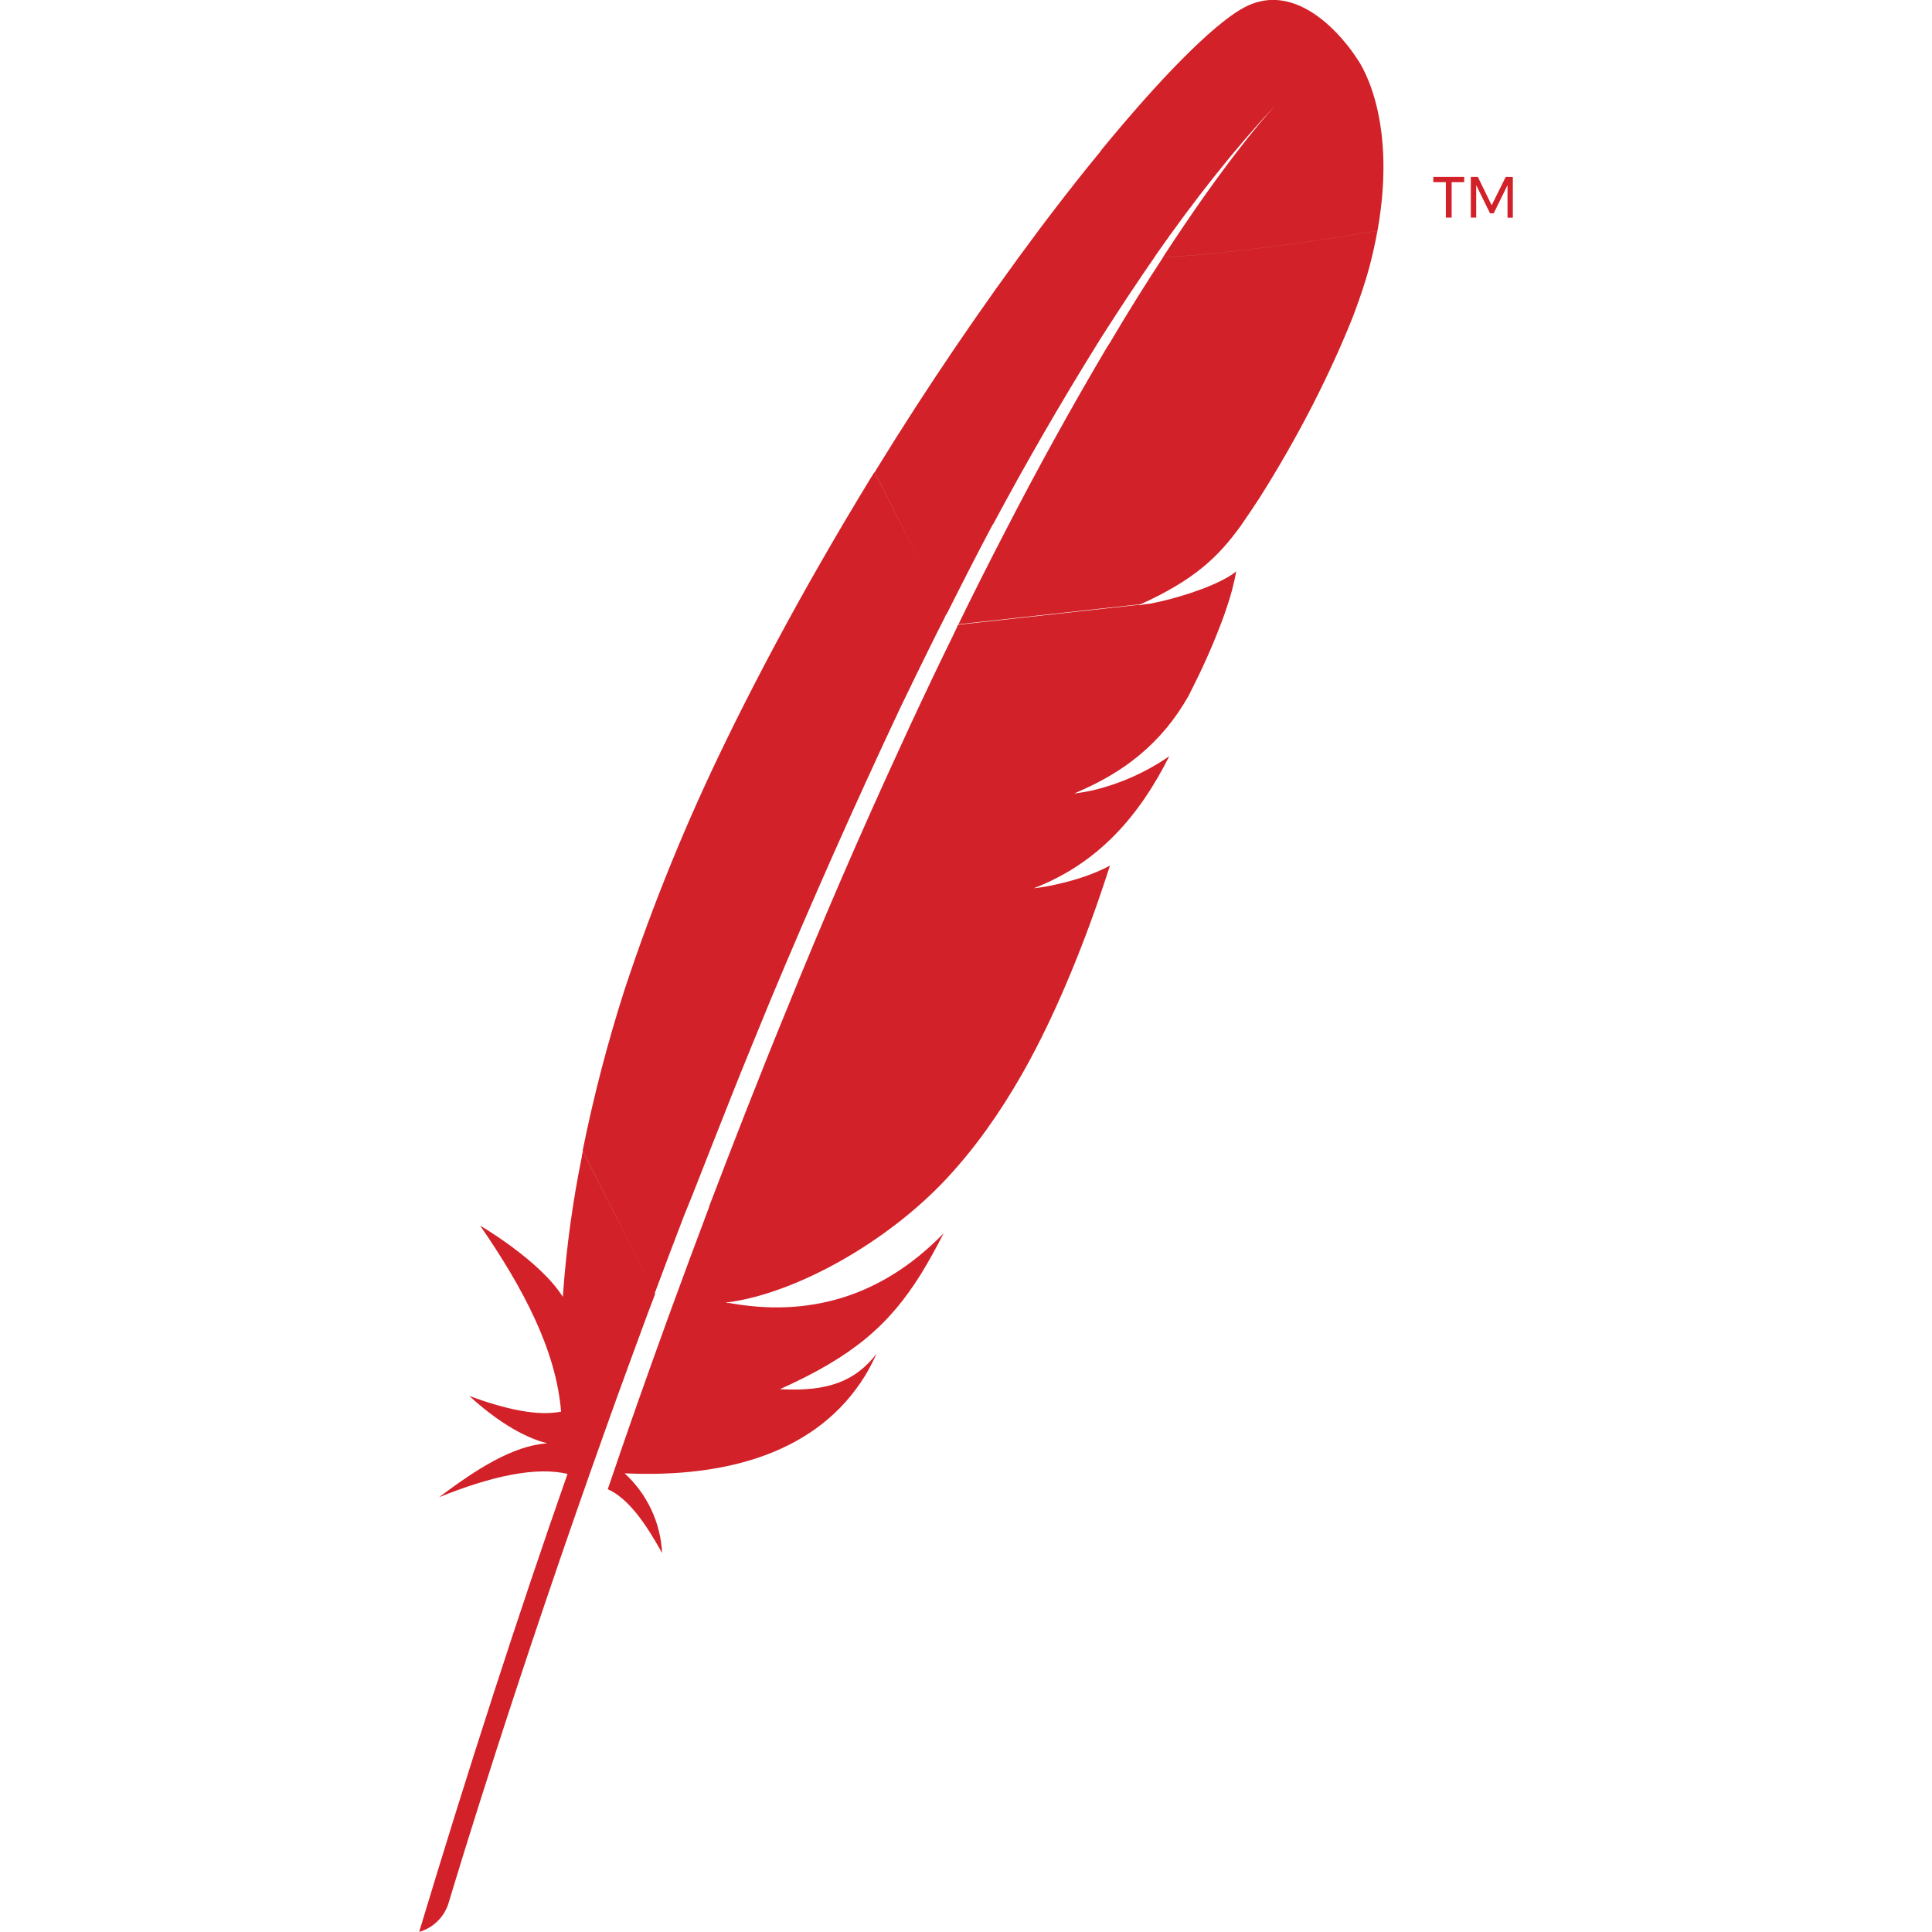
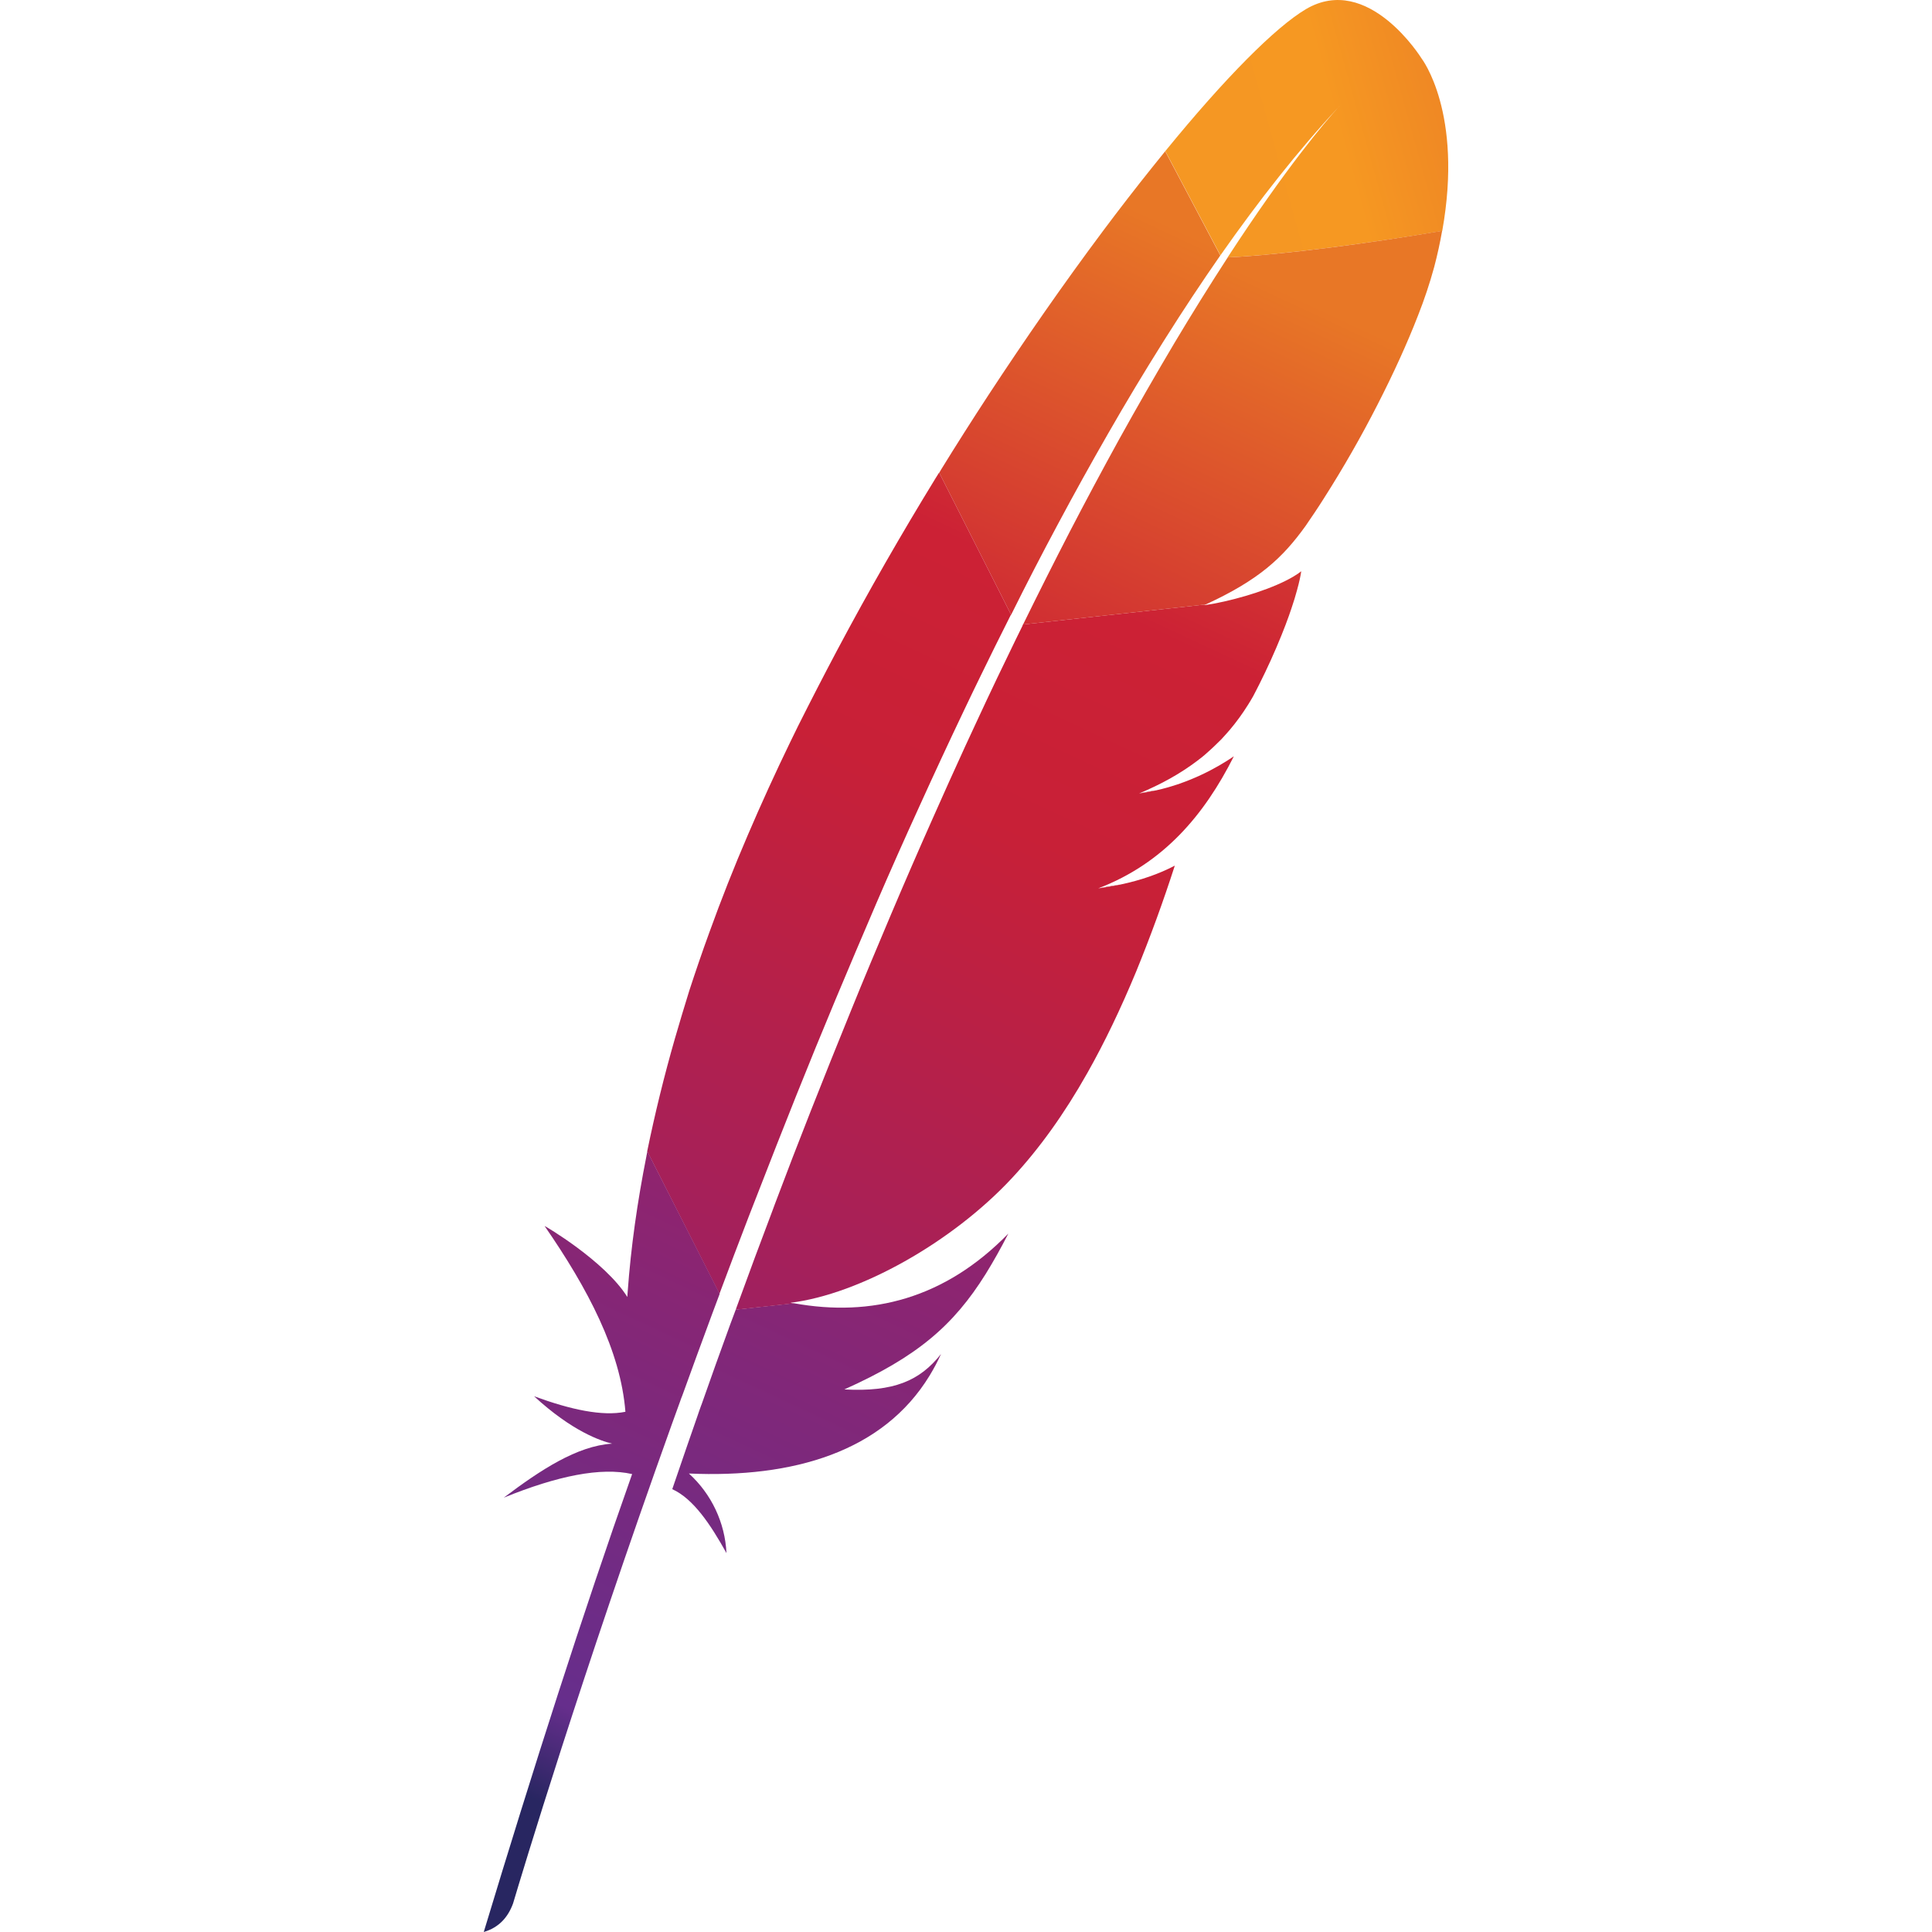
- <svg xmlns="http://www.w3.org/2000/svg" role="img" viewBox="0 0 24 24" fill="#D22128">
-   <path d="M17.805 2.197v.066h.156v.44h.072v-.44h.156v-.066zm.9 0l-.175.353-.172-.353h-.087v.506h.067V2.3l.172.35h.045l.172-.35v.404h.066v-.506zm-4.257 1c-.204.31-.424.66-.66 1.06l-.04.062a44.457 44.457 0 00-1.265 2.29c-.187.36-.38.742-.577 1.146l2.267-.25c.66-.302.955-.578 1.242-.976a15.5 15.5 0 00.23-.342c.23-.363.46-.763.663-1.16.197-.386.37-.767.505-1.11.083-.22.15-.422.198-.6.042-.158.074-.307.1-.45-.884.15-1.965.295-2.668.33zM11.894 7.78l-.077.16c-.078.16-.157.32-.236.488-.086.18-.172.364-.26.552l-.132.287a75.265 75.265 0 00-1.427 3.3c-.163.397-.327.807-.493 1.23-.15.38-.297.765-.45 1.164l-.02.06c-.15.396-.3.802-.453 1.22l-.01.027.72-.08a.213.213 0 01-.042-.006c.863-.106 2.01-.75 2.75-1.547.342-.367.652-.8.94-1.306.213-.377.413-.795.604-1.258.168-.405.328-.843.48-1.318-.196.105-.423.18-.673.235a2.184 2.184 0 01-.273.046c.806-.31 1.314-.905 1.683-1.64a2.816 2.816 0 01-.968.428c-.06.012-.116.022-.174.03l-.043.006h.002c.278-.118.514-.248.718-.403a2.571 2.571 0 00.637-.698l.063-.104.077-.154a8.107 8.107 0 00.367-.85l.03-.088a3.04 3.04 0 00.123-.463.733.733 0 01-.094.065c-.243.145-.66.277-.996.34l.663-.074-.664.073h-.017l-.1.017c.006-.003.01-.006.017-.008l-2.265.25-.013.022zM8.27 16.45c-.117.323-.236.654-.355.992l-.005.015c-.016.046-.032.094-.05.142-.08.227-.15.432-.31.9.264.12.475.435.675.793a1.44 1.44 0 00-.466-.99c1.293.06 2.41-.27 2.99-1.217.05-.084.096-.173.14-.268-.26.333-.59.474-1.2.44 0 0-.004 0-.005.002l.004-.002c.9-.404 1.354-.79 1.754-1.433.094-.153.186-.32.28-.503-.788.81-1.702 1.04-2.664.865l-.72.078a6.43 6.43 0 00-.067.183zM15.42.112c-.376.222-1 .85-1.748 1.763l.686 1.294c.48-.687.97-1.307 1.462-1.836l.058-.062c-.02.02-.04.04-.057.062-.16.176-.644.74-1.375 1.863.703-.035 1.784-.18 2.666-.33.262-1.47-.258-2.142-.258-2.142s-.66-1.07-1.436-.61zm-3.084 6.402a40.253 40.253 0 011.306-2.26l.04-.064c.224-.352.45-.693.677-1.02l-.685-1.293-.157.192c-.197.245-.403.51-.613.79a39.853 39.853 0 00-2.016 2.97l-.022.038.893 1.763c.19-.378.38-.752.575-1.118zm-3.73 8.32c.158-.406.319-.81.483-1.225.156-.394.32-.79.484-1.19a91.133 91.133 0 011.6-3.604l.205-.424c.12-.243.237-.485.36-.724a.125.125 0 01.02-.04l-.895-1.763-.044.07c-.207.34-.414.687-.617 1.042a38.056 38.056 0 00-1.092 2.04l-.094.193a24.573 24.573 0 00-1.258 3.087 18.492 18.492 0 00-.52 1.997l.896 1.77c.117-.317.24-.638.364-.963zm-1.376-.476a13.38 13.38 0 00-.234 1.692c0 .02-.004.04-.005.06-.28-.45-1.03-.888-1.026-.884.537.778.944 1.55 1.005 2.31-.29.058-.684-.027-1.14-.195.475.436.83.556.97.588-.434.03-.89.328-1.346.67.668-.27 1.21-.38 1.596-.29-.61 1.74-1.23 3.655-1.843 5.69a.538.538 0 00.364-.354c.11-.368.84-2.786 1.978-5.965l.097-.27.028-.078c.12-.332.246-.672.374-1.02l.09-.237v-.004L7.24 14.3c-.003.02-.01.04-.012.06z" />
+ <svg xmlns="http://www.w3.org/2000/svg" viewBox="0 0 128 128">
+   <path fill="url(#a)" d="M86.522.606c-2.007 1.185-5.348 4.54-9.318 9.407l3.652 6.903c2.57-3.666 5.177-6.977 7.807-9.8l.304-.325-.304.326c-.852.933-3.437 3.955-7.333 9.94 3.755-.185 9.518-.956 14.222-1.756 1.407-7.844-1.37-11.429-1.37-11.429S90.654-1.83 86.521.606Z" />
+   <path fill="#BD202E" d="M74.234 58.596c-.467.081-.94.17-1.437.252 0 0-.007 0-.007.007l.74-.111c.23-.052.467-.096.704-.148Z" />
+   <path fill="#BD202E" d="M74.234 58.596c-.467.081-.94.17-1.437.252 0 0-.007 0-.007.007l.74-.111c.23-.052.467-.096.704-.148Z" opacity=".35" />
+   <path fill="#BD202E" d="M75.456 52.559s0 .007 0 0c-.007 0-.007 0-.007.007.074-.007.155-.022.23-.037.31-.044.614-.096.91-.17-.37.067-.74.133-1.133.2Z" />
+   <path fill="#BD202E" d="M75.456 52.559s0 .007 0 0c-.007 0-.007 0-.007.007.074-.007.155-.022.23-.037.31-.044.614-.096.91-.17-.37.067-.74.133-1.133.2Z" opacity=".35" />
+   <path fill="url(#b)" d="M70.071 34.76a219.903 219.903 0 0 1 3.37-6.081 171.901 171.901 0 0 1 3.585-5.97c.067-.112.148-.23.215-.341a144.48 144.48 0 0 1 3.607-5.444l-3.651-6.904a71.1 71.1 0 0 0-.83 1.03 156.993 156.993 0 0 0-3.274 4.23 201.146 201.146 0 0 0-3.889 5.392 233.315 233.315 0 0 0-3.703 5.48 214.99 214.99 0 0 0-3.163 4.978c-.037.06-.074.126-.11.193l4.762 9.407a213.91 213.91 0 0 1 3.081-5.97Z" />
+   <path fill="url(#c)" d="M48.383 87.735a421.232 421.232 0 0 0-1.896 5.296c-.008.022-.015.052-.03.074-.089.252-.185.511-.266.763-.43 1.215-.8 2.311-1.652 4.793 1.4.637 2.526 2.325 3.592 4.236a7.624 7.624 0 0 0-2.489-5.273c6.911.31 12.867-1.437 15.948-6.489.274-.452.526-.919.755-1.43-1.4 1.778-3.14 2.526-6.407 2.348-.007 0-.014.008-.022.008.008 0 .015-.008.022-.008 4.815-2.155 7.222-4.222 9.363-7.644.504-.814 1-1.696 1.504-2.681-4.208 4.318-9.074 5.548-14.207 4.615l-3.852.422c-.126.326-.237.644-.363.97Z" />
+   <path fill="url(#d)" d="M50.183 79.12c.83-2.147 1.689-4.325 2.563-6.517a441.794 441.794 0 0 1 2.593-6.341 748.43 748.43 0 0 1 2.71-6.392c.934-2.17 1.897-4.333 2.882-6.489a352.9 352.9 0 0 1 2.948-6.34c.355-.756.726-1.511 1.089-2.26.63-1.296 1.266-2.585 1.91-3.859.038-.066.067-.14.104-.207l-4.762-9.407a6.52 6.52 0 0 1-.237.378 219.844 219.844 0 0 0-3.296 5.555 208.386 208.386 0 0 0-3.223 5.837 248.13 248.13 0 0 0-2.6 5.044c-.17.34-.333.689-.503 1.03a143.907 143.907 0 0 0-2.822 6.185 115.935 115.935 0 0 0-2.54 6.429c-.49 1.34-.927 2.63-1.334 3.874-.333 1.059-.645 2.126-.956 3.185a99.189 99.189 0 0 0-1.83 7.451l4.786 9.444c.63-1.688 1.281-3.407 1.948-5.14.2-.496.378-.985.57-1.46Z" />
+   <path fill="url(#e)" d="M42.828 76.595c-.6 3.022-1.03 6.03-1.245 9.022l-.022.31c-1.496-2.392-5.488-4.725-5.481-4.703 2.867 4.148 5.037 8.267 5.355 12.31-1.533.312-3.63-.14-6.051-1.029 2.526 2.326 4.422 2.963 5.17 3.14-2.326.149-4.74 1.742-7.178 3.579 3.563-1.452 6.445-2.03 8.504-1.563-3.274 9.258-6.548 19.48-9.83 30.339 1.008-.296 1.608-.978 1.941-1.889.585-1.963 4.46-14.866 10.54-31.806.178-.481.349-.97.526-1.452.045-.14.097-.274.149-.4.637-1.777 1.31-3.592 1.992-5.444.156-.422.311-.844.474-1.266 0-.008.008-.015.008-.023l-4.793-9.444a6.652 6.652 0 0 1-.06.319Z" />
+   <path fill="url(#f)" d="M67.723 41.5c-.14.282-.274.563-.415.845-.414.851-.83 1.718-1.259 2.607-.46.963-.918 1.94-1.385 2.948-.237.504-.474 1.015-.711 1.533a414.713 414.713 0 0 0-2.163 4.8 388.508 388.508 0 0 0-2.748 6.326c-.881 2.088-1.793 4.244-2.696 6.48-.867 2.12-1.74 4.312-2.63 6.563a411.904 411.904 0 0 0-2.392 6.208c-.037.096-.074.207-.111.303-.8 2.111-1.608 4.282-2.415 6.504-.015.051-.037.096-.052.155l3.852-.422c-.074-.015-.156-.022-.23-.037 4.6-.57 10.726-4.015 14.674-8.259 1.822-1.955 3.474-4.266 5-6.97 1.133-2.007 2.207-4.244 3.229-6.71a98.187 98.187 0 0 0 2.563-7.023c-1.06.556-2.267.97-3.6 1.252-.237.052-.474.096-.718.14-.245.045-.49.082-.741.112 0 0 .007 0 .007-.007 4.296-1.652 7-4.837 8.963-8.74-1.126.77-2.963 1.777-5.163 2.258a16.586 16.586 0 0 1-1.14.208h.014c1.496-.622 2.748-1.326 3.837-2.148.237-.178.467-.356.674-.548.333-.29.645-.593.956-.904.192-.207.377-.415.563-.63.43-.51.83-1.059 1.2-1.651.11-.186.23-.363.333-.556.148-.274.281-.548.415-.807a43.48 43.48 0 0 0 1.459-3.222c.192-.474.355-.904.503-1.319.06-.163.111-.318.163-.474.156-.452.274-.852.37-1.207.149-.534.238-.956.282-1.26-.148.112-.31.23-.504.341-1.296.778-3.518 1.474-5.31 1.808l3.533-.386-3.533.386c-.023.007-.052.007-.082.014-.185.03-.355.06-.54.082l.088-.045-12.095 1.326a.37.37 0 0 1-.045.126Z" />
+   <path fill="url(#g)" d="M81.337 17.057a182.438 182.438 0 0 0-3.518 5.651 247.572 247.572 0 0 0-3.674 6.4 280.913 280.913 0 0 0-3.289 6.155 332.218 332.218 0 0 0-3.074 6.111l12.096-1.326c3.526-1.622 5.096-3.081 6.622-5.207.4-.585.815-1.192 1.215-1.83a74.934 74.934 0 0 0 3.548-6.2c1.051-2.05 1.977-4.08 2.688-5.917a30.467 30.467 0 0 0 1.067-3.2c.222-.837.393-1.637.526-2.4-4.689.807-10.459 1.578-14.207 1.763Z" />
+   <defs>
+     <linearGradient id="a" x1="80.277" x2="107.078" y1="10.871" y2="3.42" gradientUnits="userSpaceOnUse">
+       <stop stop-color="#F59723" />
+       <stop offset=".312" stop-color="#F69822" />
+       <stop offset=".838" stop-color="#E87726" />
+     </linearGradient>
+     <linearGradient id="b" x1="21.611" x2="76.124" y1="131.156" y2="14.252" gradientUnits="userSpaceOnUse">
+       <stop offset=".323" stop-color="#9C2063" />
+       <stop offset=".63" stop-color="#C82037" />
+       <stop offset=".751" stop-color="#CC2135" />
+       <stop offset="1" stop-color="#E87726" />
+     </linearGradient>
+     <linearGradient id="c" x1="39.903" x2="72.387" y1="122.505" y2="52.841" gradientUnits="userSpaceOnUse">
+       <stop stop-color="#282661" />
+       <stop offset=".095" stop-color="#662E8C" />
+       <stop offset=".788" stop-color="#9E2064" />
+       <stop offset=".949" stop-color="#CC2032" />
+     </linearGradient>
+     <linearGradient id="d" x1="23.576" x2="78.089" y1="124.078" y2="7.174" gradientUnits="userSpaceOnUse">
+       <stop offset=".323" stop-color="#9C2063" />
+       <stop offset=".63" stop-color="#C82037" />
+       <stop offset=".751" stop-color="#CC2135" />
+       <stop offset="1" stop-color="#E87726" />
+     </linearGradient>
+     <linearGradient id="e" x1="29.138" x2="57.786" y1="116.292" y2="54.855" gradientUnits="userSpaceOnUse">
+       <stop stop-color="#282661" />
+       <stop offset=".095" stop-color="#662E8C" />
+       <stop offset=".788" stop-color="#9E2064" />
+       <stop offset=".949" stop-color="#CC2032" />
+     </linearGradient>
+     <linearGradient id="f" x1="35.68" x2="90.192" y1="129.722" y2="12.818" gradientUnits="userSpaceOnUse">
+       <stop offset=".323" stop-color="#9C2063" />
+       <stop offset=".63" stop-color="#C82037" />
+       <stop offset=".751" stop-color="#CC2135" />
+       <stop offset="1" stop-color="#E87726" />
+     </linearGradient>
+     <linearGradient id="g" x1="31.692" x2="86.205" y1="136.692" y2="19.788" gradientUnits="userSpaceOnUse">
+       <stop offset=".323" stop-color="#9C2063" />
+       <stop offset=".63" stop-color="#C82037" />
+       <stop offset=".751" stop-color="#CC2135" />
+       <stop offset="1" stop-color="#E87726" />
+     </linearGradient>
+   </defs>
</svg>
